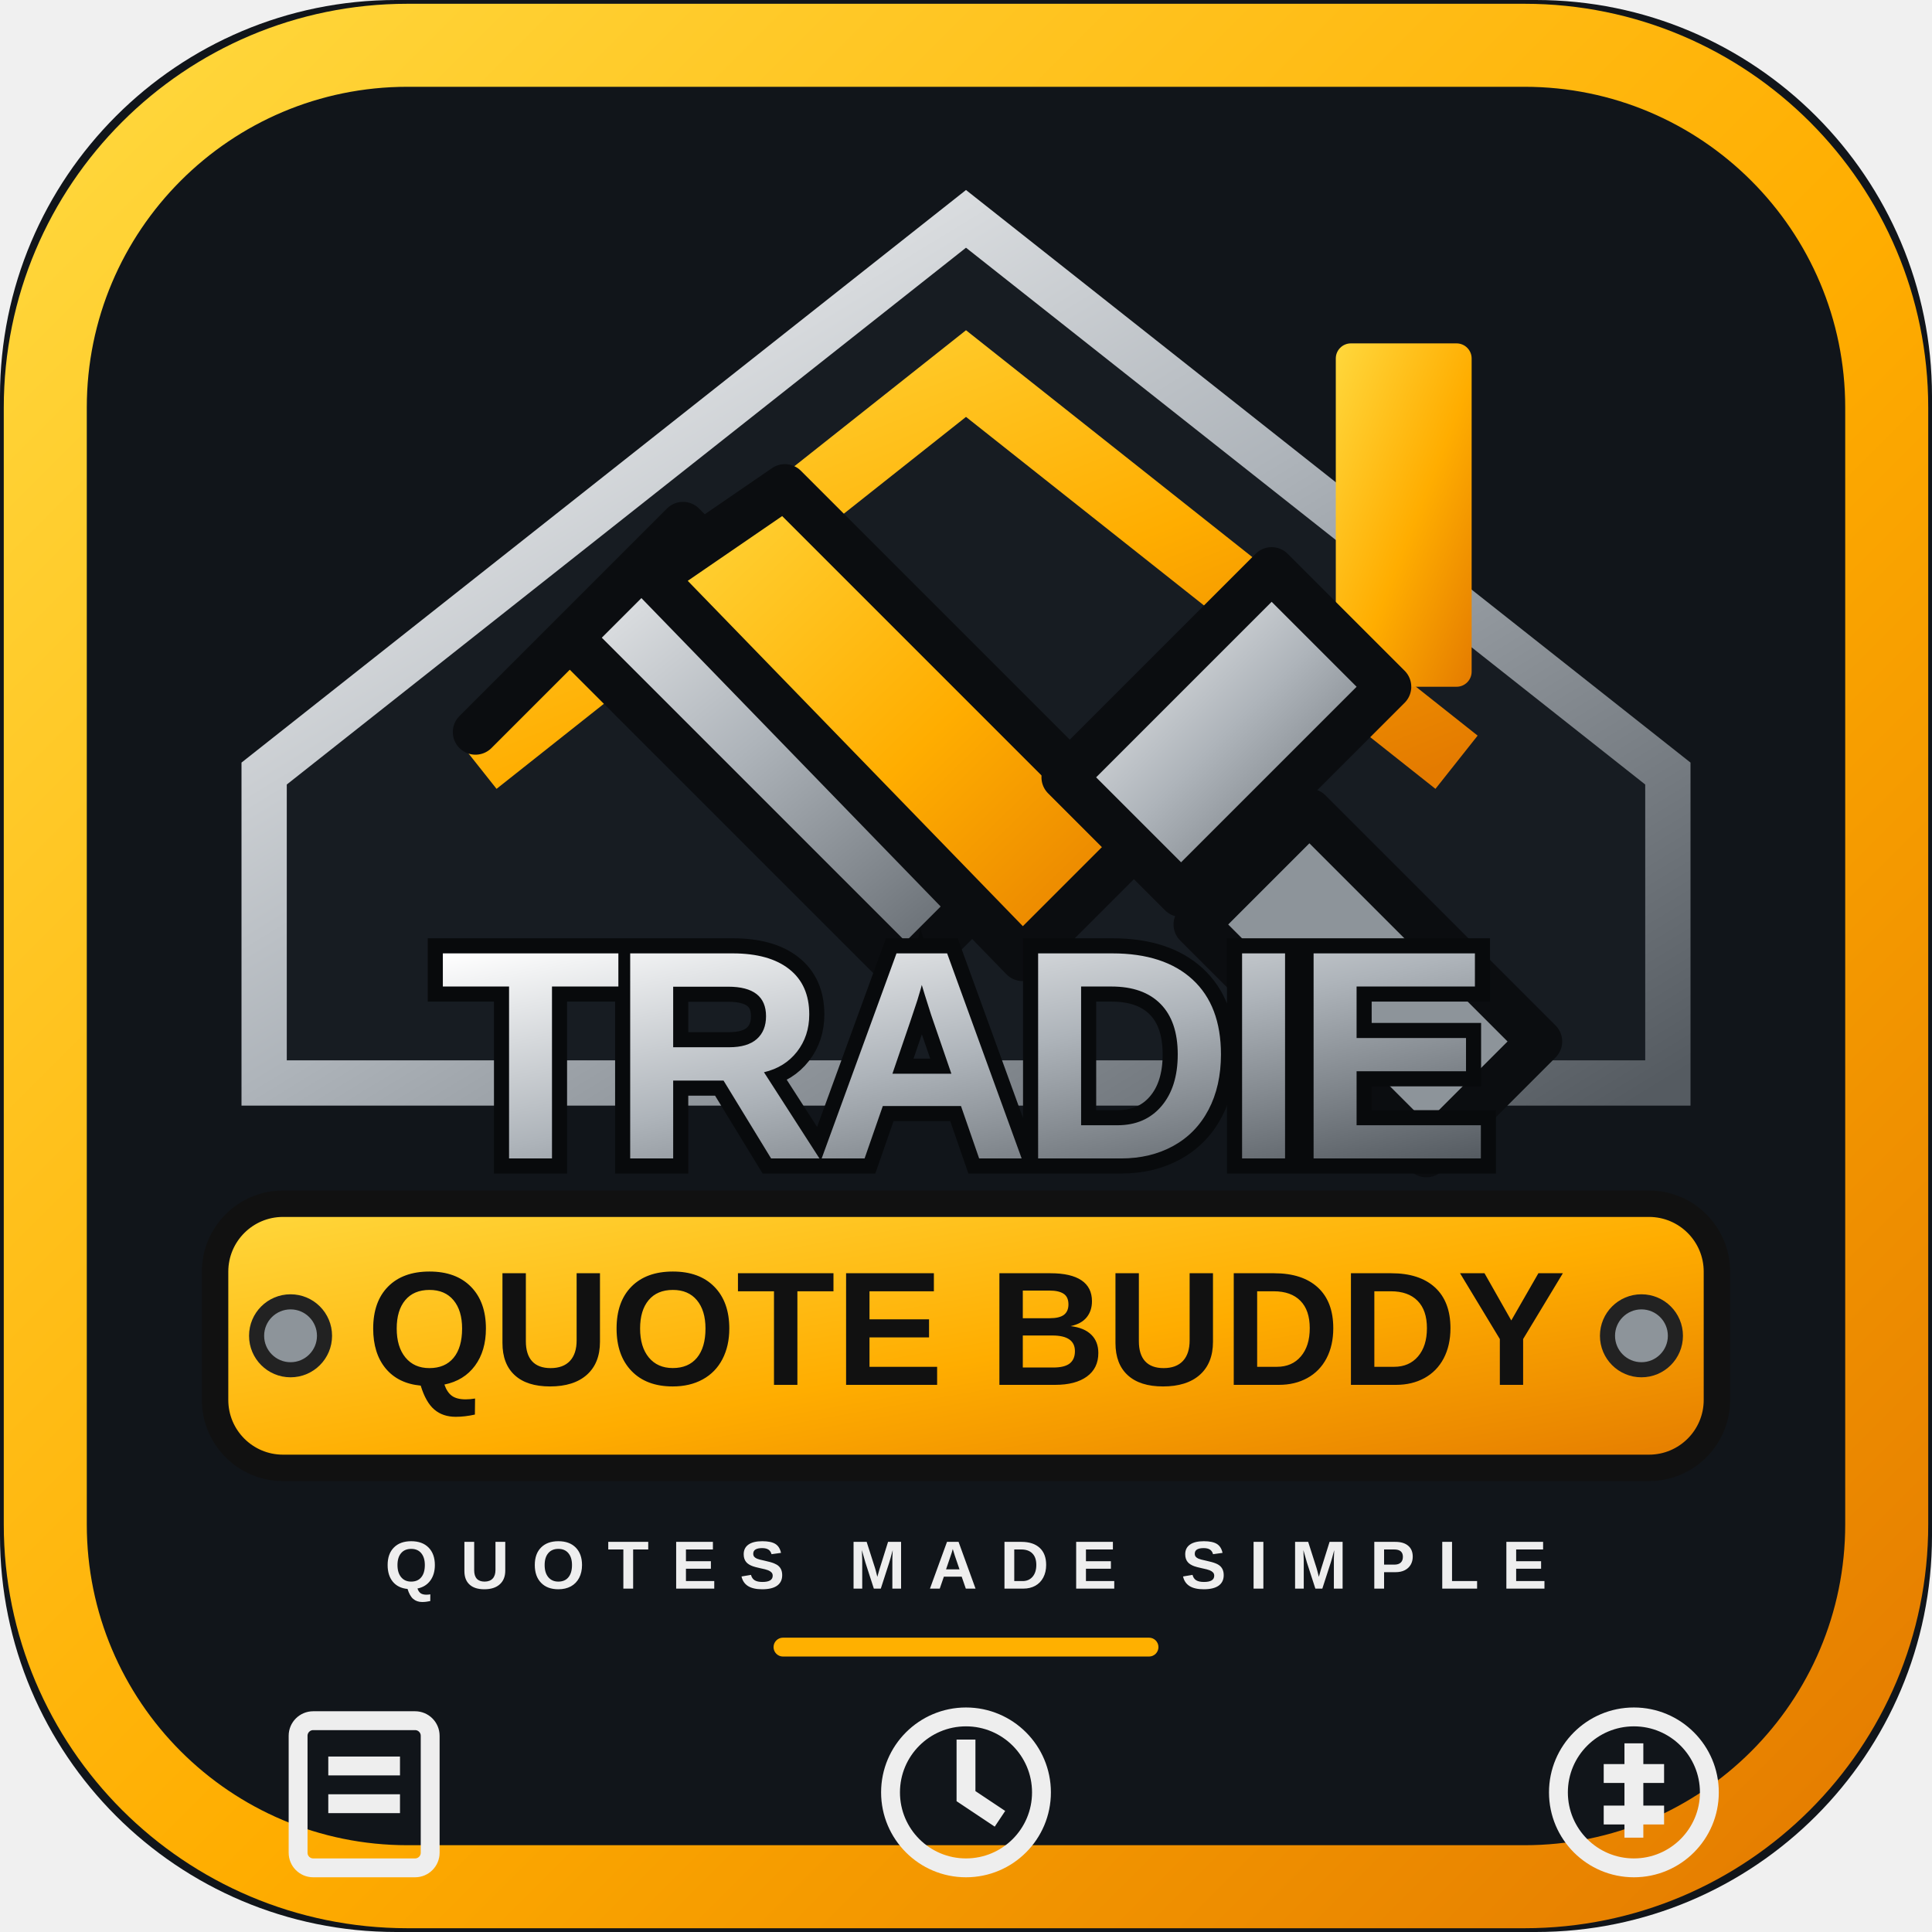
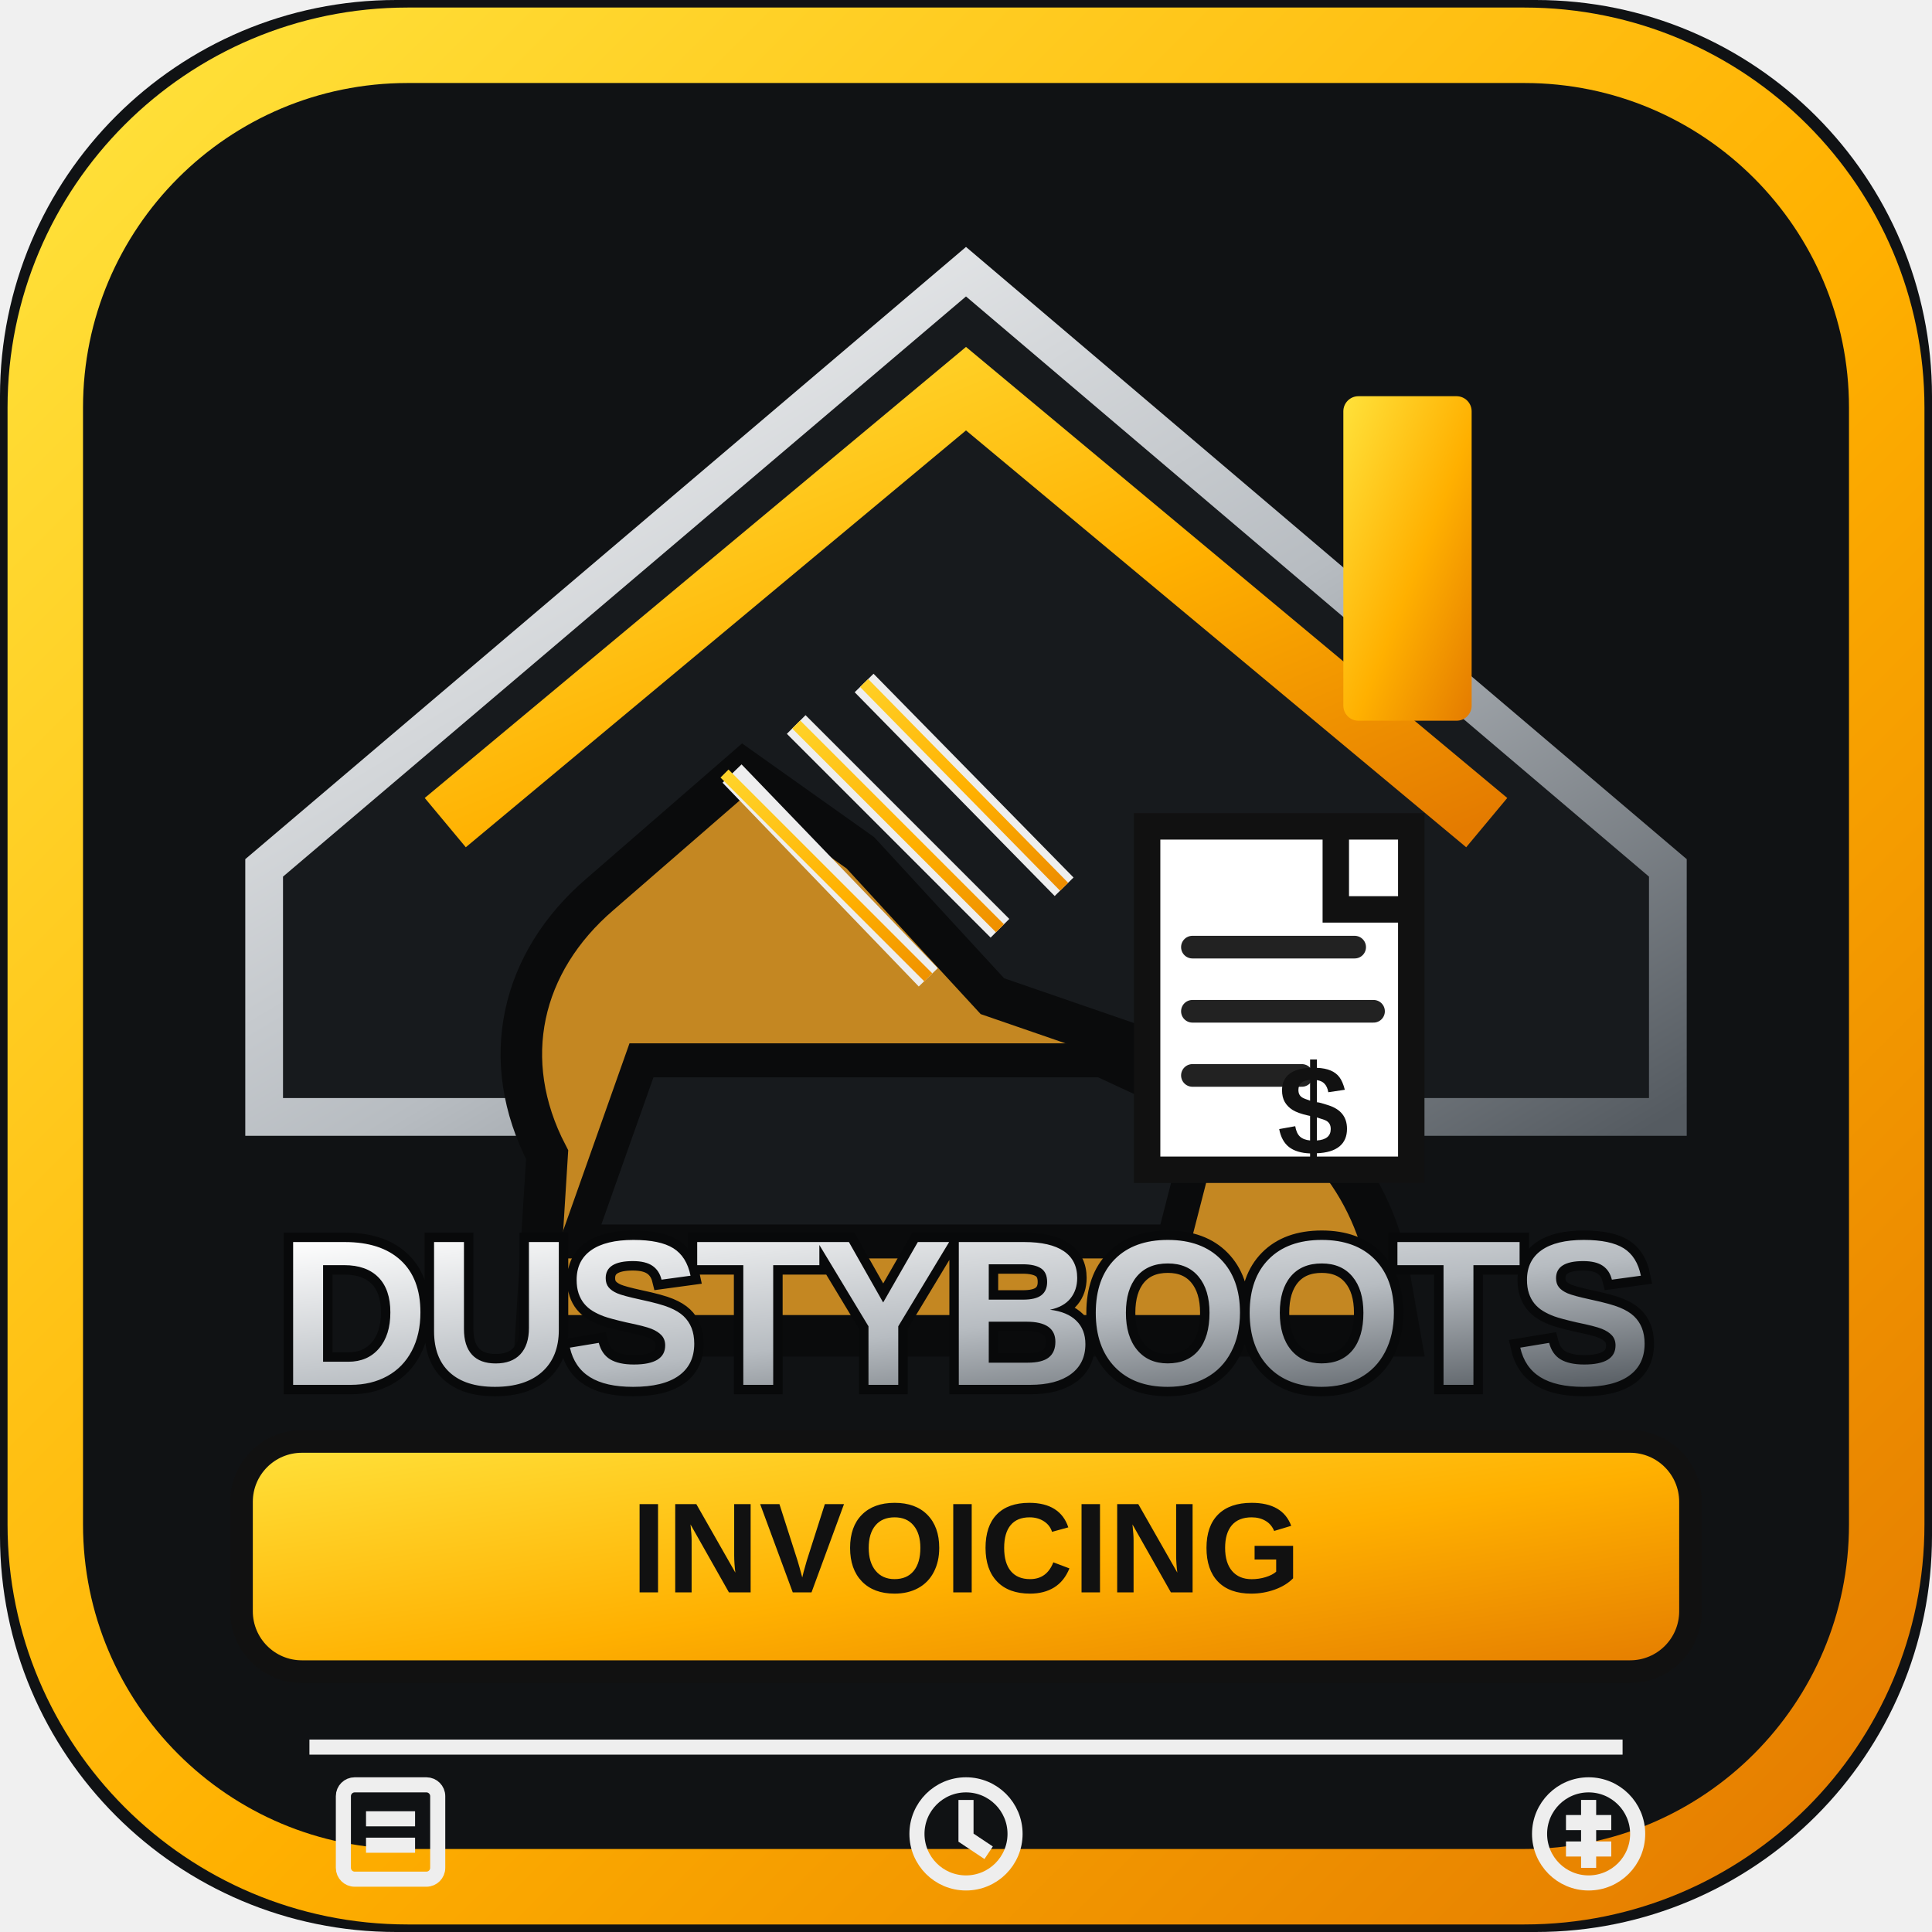
<svg xmlns="http://www.w3.org/2000/svg" viewBox="0 0 512 512">
  <defs>
-     <linearGradient id="gold" x1="0" y1="0" x2="1" y2="1">
-       <stop offset="0" stop-color="#ffd83d" />
-       <stop offset=".55" stop-color="#ffad00" />
+     <linearGradient id="g" x1="0" y1="0" x2="1" y2="1">
+       <stop stop-color="#ffe23b" />
+       <stop offset=".55" stop-color="#ffb000" />
      <stop offset="1" stop-color="#e47b00" />
    </linearGradient>
-     <linearGradient id="steel" x1="0" y1="0" x2="1" y2="1">
-       <stop offset="0" stop-color="#fff" />
-       <stop offset=".5" stop-color="#aeb4ba" />
+     <linearGradient id="s" x1="0" y1="0" x2="1" y2="1">
+       <stop stop-color="#fff" />
+       <stop offset=".55" stop-color="#b7bcc1" />
      <stop offset="1" stop-color="#555b61" />
    </linearGradient>
  </defs>
-   <rect width="512" height="512" rx="105" fill="#11151a" />
-   <rect x="12" y="12" width="488" height="488" rx="96" fill="none" stroke="url(#gold)" stroke-width="22" />
-   <path d="M70 205L256 58l186 147v82H70z" fill="#171c22" stroke="url(#steel)" stroke-width="12" />
-   <path d="M126 202l130-103 130 103" fill="none" stroke="url(#gold)" stroke-width="18" />
-   <rect x="354" y="91" width="36" height="91" rx="4" fill="url(#gold)" />
-   <g stroke="#0b0d10" stroke-width="12" stroke-linejoin="round">
-     <path d="M126 194l55-55 89 89-30 30-89-89-25 25z" fill="url(#steel)" />
-     <path d="M173 153l35-24 94 94-31 31z" fill="url(#gold)" />
-     <path d="M282 206l55-55 31 31-55 55z" fill="url(#steel)" />
-     <path d="M317 245l30-30 61 61-30 30z" fill="#8d949a" />
-   </g>
-   <text x="256" y="307" text-anchor="middle" font-family="Arial,sans-serif" font-size="79" font-weight="900" letter-spacing="-3" fill="url(#steel)" stroke="#080a0c" stroke-width="8" paint-order="stroke">TRADIE</text>
-   <rect x="57" y="319" width="398" height="70" rx="18" fill="url(#gold)" stroke="#111" stroke-width="7" />
-   <circle cx="77" cy="354" r="9" fill="#8d949a" stroke="#222" stroke-width="4" />
-   <circle cx="435" cy="354" r="9" fill="#8d949a" stroke="#222" stroke-width="4" />
-   <text x="256" y="367" text-anchor="middle" font-family="Arial,sans-serif" font-size="43" font-weight="900" fill="#111">QUOTE BUDDY</text>
-   <text x="256" y="421" text-anchor="middle" font-family="Arial,sans-serif" font-size="18" font-weight="700" letter-spacing="6" fill="#eee">QUOTES MADE SIMPLE</text>
-   <rect x="205" y="434" width="102" height="5" rx="2.5" fill="#ffb000" />
-   <g fill="none" stroke="#eee" stroke-width="5">
-     <rect x="79" y="456" width="35" height="39" rx="4" />
-     <path d="M87 468h19M87 478h19" />
-     <circle cx="256" cy="475" r="20" />
-     <path d="M256 461v15l9 6" />
-     <circle cx="433" cy="475" r="20" />
-     <path d="M433 462v25M425 470h16M425 481h16" />
+   <rect width="512" height="512" rx="105" fill="#101214" />
+   <rect x="12" y="12" width="488" height="488" rx="96" fill="none" stroke="url(#g)" stroke-width="20" />
+   <path d="M70 230 256 72l186 158v66H70z" fill="#171a1d" stroke="url(#s)" stroke-width="10" />
+   <path d="M118 218 256 103l138 115" fill="none" stroke="url(#g)" stroke-width="17" />
+   <rect x="356" y="105" width="34" height="86" rx="4" fill="url(#g)" />
+   <path d="M145 306c-13-25-7-51 14-69l38-33 31 22 35 38 58 20c25 9 42 27 47 53l3 17H142z" fill="#c48722" stroke="#0a0b0c" stroke-width="11" />
+   <path d="M170 281h122l28 13-9 35H153z" fill="#171a1d" stroke="#0a0b0c" stroke-width="9" />
+   <path d="M194 205 246 259M211 192 265 246M229 181 282 235" stroke="#eee" stroke-width="7" />
+   <path d="M192 205 246 259M211 192 265 246M229 181 282 235" stroke="url(#g)" stroke-width="3" />
+   <path d="M304 219h70v91h-70z" fill="#fff" stroke="#111" stroke-width="7" />
+   <path d="M354 219v22h20" fill="none" stroke="#111" stroke-width="7" />
+   <path d="M316 251h43M316 268h48M316 285h29" stroke="#222" stroke-width="6" stroke-linecap="round" />
+   <text x="348" y="306" text-anchor="middle" font-family="Arial,sans-serif" font-size="34" font-weight="900" fill="#111">$</text>
+   <text x="256" y="367" text-anchor="middle" font-family="Arial,sans-serif" font-size="55" font-weight="900" letter-spacing="-2" fill="url(#s)" stroke="#08090a" stroke-width="5" paint-order="stroke">DUSTYBOOTS</text>
+   <rect x="64" y="382" width="384" height="61" rx="16" fill="url(#g)" stroke="#111" stroke-width="6" />
+   <text x="256" y="422" text-anchor="middle" font-family="Arial,sans-serif" font-size="34" font-weight="900" fill="#111">INVOICING</text>
+   <path d="M82 463h348" stroke="#eee" stroke-width="4" />
+   <g fill="none" stroke="#eee" stroke-width="4">
+     <rect x="91" y="473" width="25" height="25" rx="3" />
+     <path d="M97 482h13M97 489h13" />
+     <circle cx="256" cy="486" r="13" />
+     <path d="M256 477v10l6 4" />
+     <circle cx="421" cy="486" r="13" />
+     <path d="M421 477v18M415 483h12M415 490h12" />
  </g>
</svg>
